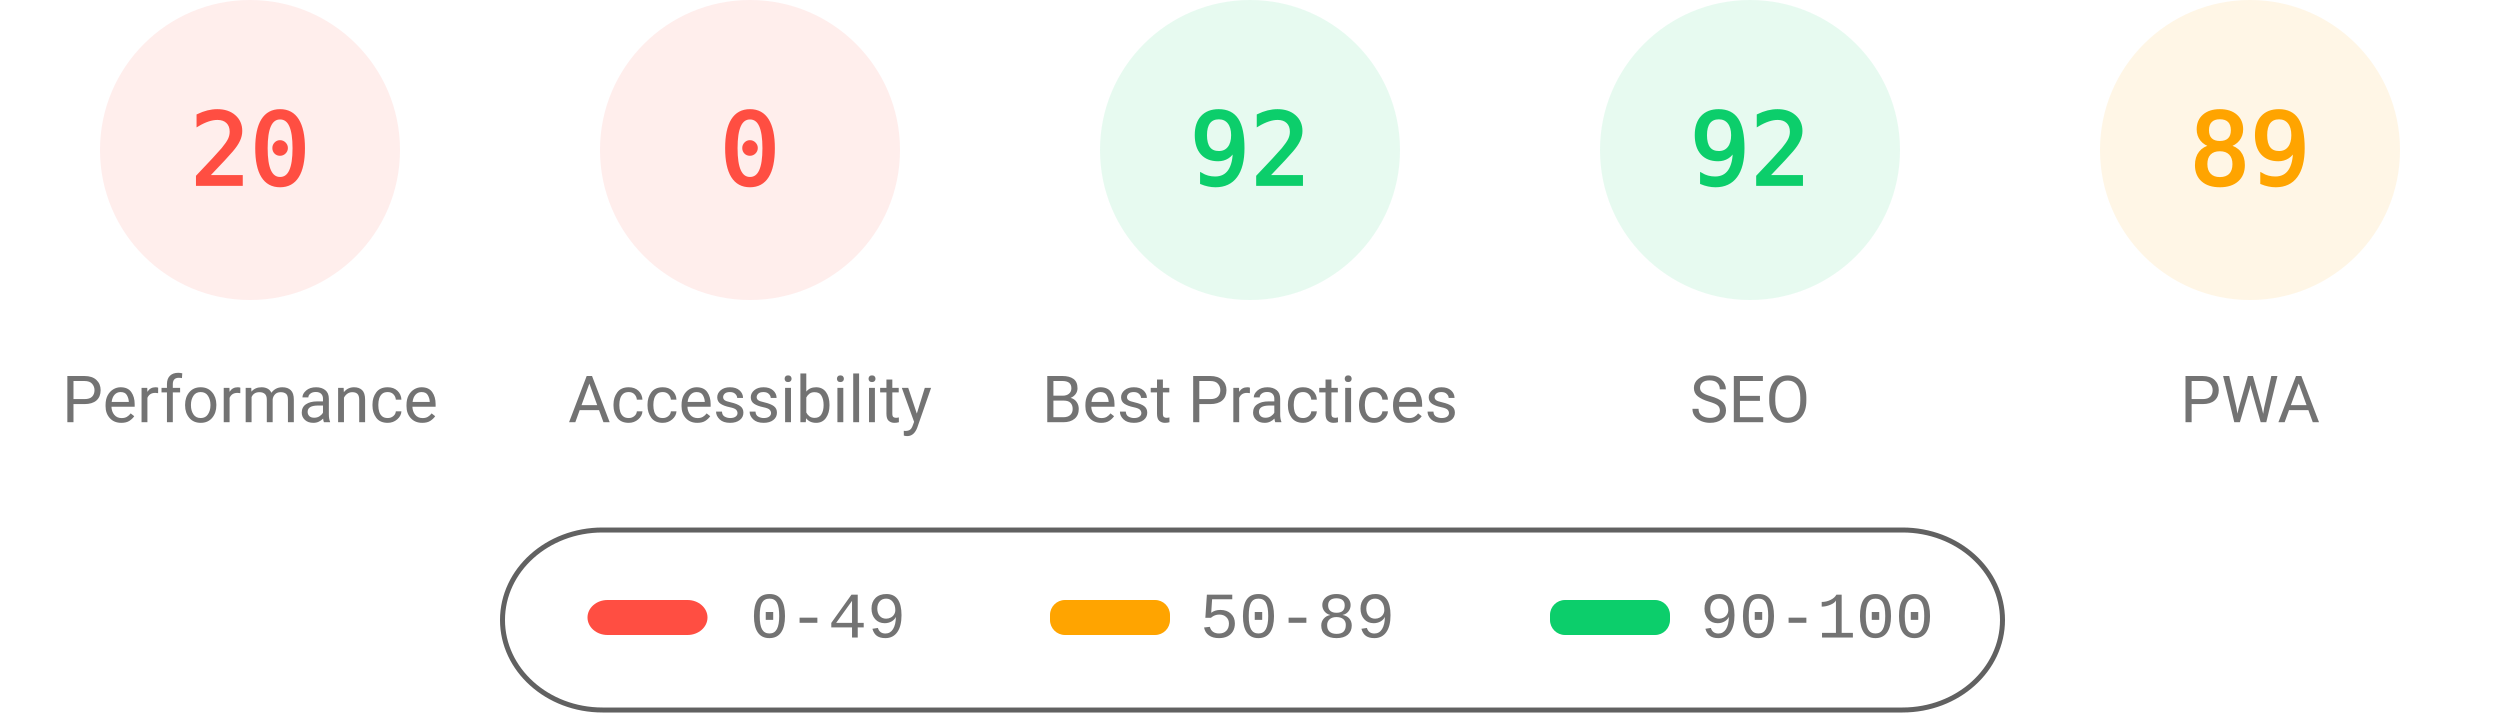
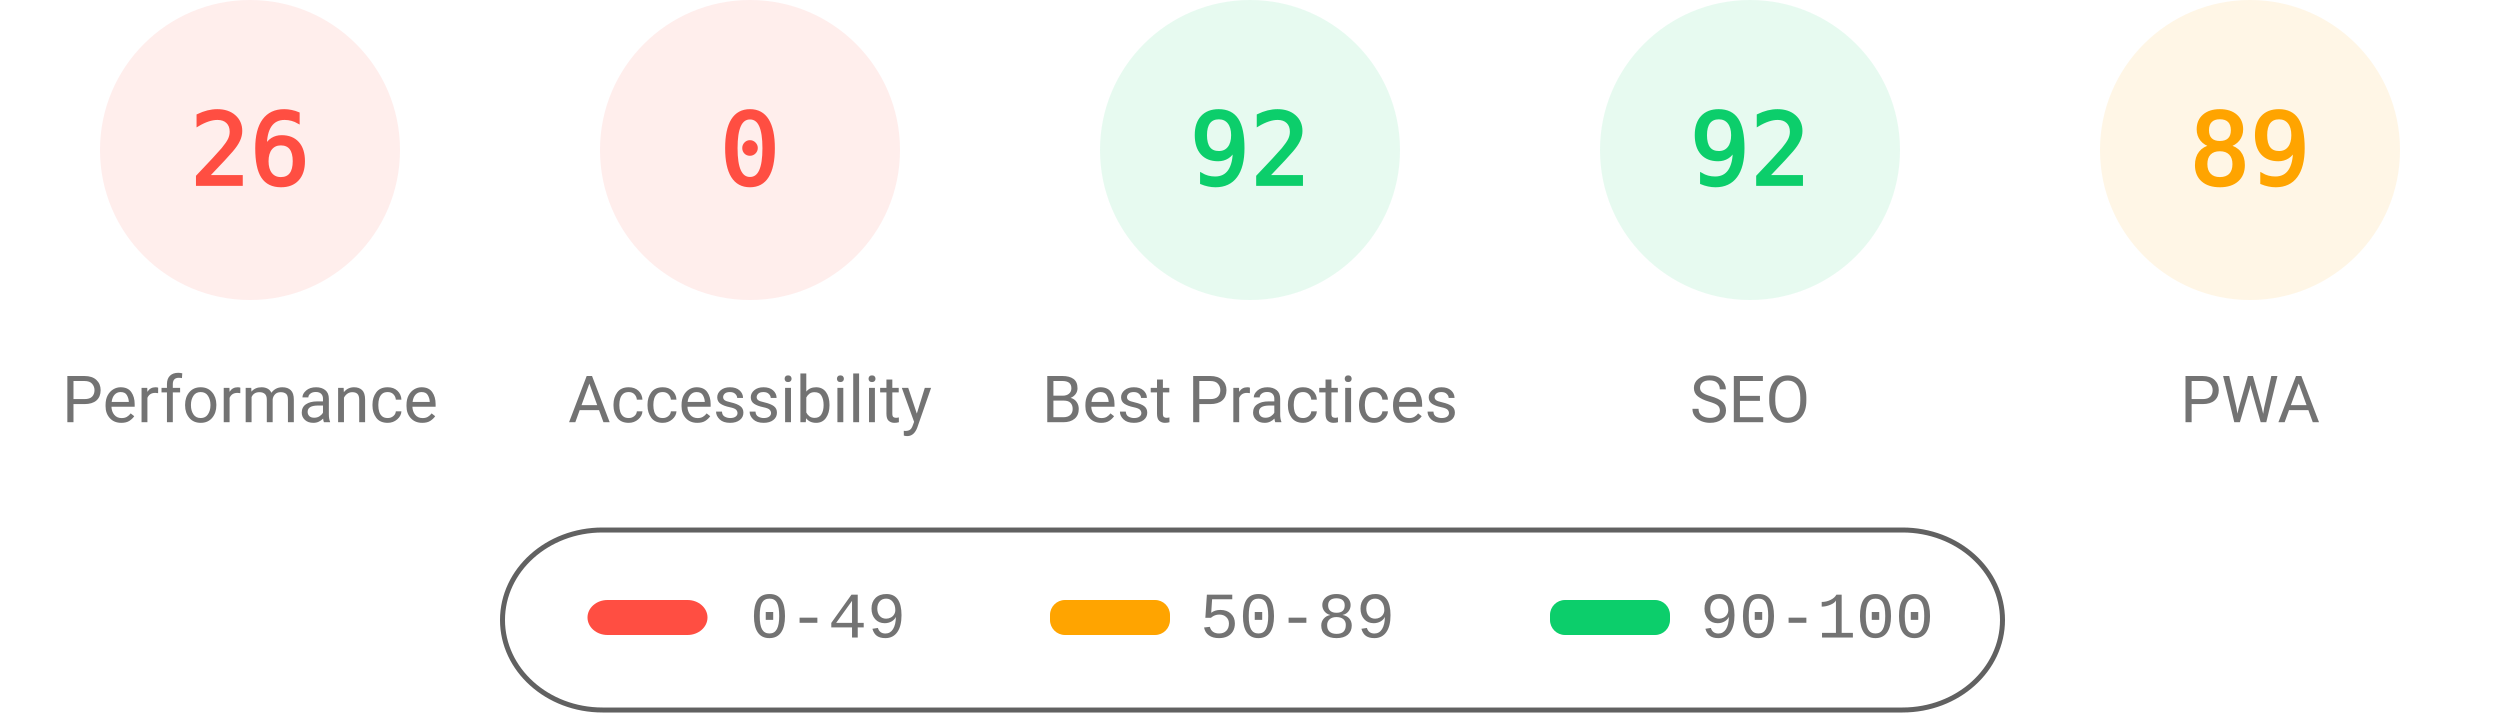
<svg xmlns="http://www.w3.org/2000/svg" fill="none" width="1000" height="285">
  <style>.gauge-base{opacity:.1}.gauge-arc{fill:none;animation-delay:250ms;stroke-linecap:round;transform:rotate(-90deg);transform-origin:100px 60px;animation:load-gauge 1s ease forwards}.guage-text{font-size:40px;font-family:monospace;text-align:center}.guage-red{color:#ff4e42;fill:#ff4e42;stroke:#ff4e42}.guage-orange{color:#ffa400;fill:#ffa400;stroke:#ffa400}.guage-green{color:#0cce6b;fill:#0cce6b;stroke:#0cce6b}.guage-undefined{color:#5c5c5c;fill:#5c5c5c;stroke:#5c5c5c}.guage-title{color:#737373;fill:#737373;stroke:none;font-size:26px;line-height:26px;font-family:Roboto,Halvetica,Arial,sans-serif}@keyframes load-gauge{from{stroke-dasharray:0 352.858}}</style>
  <svg class="guage-div guage-perf guage-red" viewBox="0 0 200 200" width="200" height="200">
    <circle class="gauge-base" r="56" cx="100" cy="60" stroke-width="8" />
-     <circle class="gauge-arc guage-arc-1" r="56" cx="100" cy="60" stroke-width="8" style="stroke-dasharray:70.372,351.858" />
-     <text class="guage-text" x="100" y="60" alignment-baseline="central" dominant-baseline="central" text-anchor="middle">20</text>
+     <circle class="gauge-arc guage-arc-1" r="56" cx="100" cy="60" stroke-width="8" style="stroke-dasharray:91.483,351.858" />
+     <text class="guage-text" x="100" y="60" alignment-baseline="central" dominant-baseline="central" text-anchor="middle">26</text>
    <text class="guage-title" x="100" y="160" alignment-baseline="central" dominant-baseline="central" text-anchor="middle">Performance</text>
  </svg>
  <svg class="guage-div guage-acc guage-red" viewBox="0 0 200 200" width="200" height="200" x="200">
    <circle class="gauge-base" r="56" cx="100" cy="60" stroke-width="8" />
    <circle class="gauge-arc guage-arc-2" r="56" cx="100" cy="60" stroke-width="8" style="stroke-dasharray:0,351.858" />
    <text class="guage-text" x="100" y="60" alignment-baseline="central" dominant-baseline="central" text-anchor="middle">0</text>
    <text class="guage-title" x="100" y="160" alignment-baseline="central" dominant-baseline="central" text-anchor="middle">Accessibility</text>
  </svg>
  <svg class="guage-div guage-best guage-green" viewBox="0 0 200 200" width="200" height="200" x="400">
    <circle class="gauge-base" r="56" cx="100" cy="60" stroke-width="8" />
    <circle class="gauge-arc guage-arc-3" r="56" cx="100" cy="60" stroke-width="8" style="stroke-dasharray:323.709,351.858" />
    <text class="guage-text" x="100" y="60" alignment-baseline="central" dominant-baseline="central" text-anchor="middle">92</text>
    <text class="guage-title" x="100" y="160" alignment-baseline="central" dominant-baseline="central" text-anchor="middle">Best Practices</text>
  </svg>
  <svg class="guage-div guage-seo guage-green" viewBox="0 0 200 200" width="200" height="200" x="600">
    <circle class="gauge-base" r="56" cx="100" cy="60" stroke-width="8" />
    <circle class="gauge-arc guage-arc-4" r="56" cx="100" cy="60" stroke-width="8" style="stroke-dasharray:323.709,351.858" />
    <text class="guage-text" x="100" y="60" alignment-baseline="central" dominant-baseline="central" text-anchor="middle">92</text>
    <text class="guage-title" x="100" y="160" alignment-baseline="central" dominant-baseline="central" text-anchor="middle">SEO</text>
  </svg>
  <svg class="guage-div guage-pwa guage-orange" viewBox="0 0 200 200" width="200" height="200" x="800">
    <circle class="gauge-base" r="56" cx="100" cy="60" stroke-width="8" />
    <circle class="gauge-arc guage-arc-4" r="56" cx="100" cy="60" stroke-width="8" style="stroke-dasharray:313.154,351.858" />
    <text class="guage-text" x="100" y="60" alignment-baseline="central" dominant-baseline="central" text-anchor="middle">89</text>
    <text class="guage-title" x="100" y="160" alignment-baseline="central" dominant-baseline="central" text-anchor="middle">PWA</text>
  </svg>
  <svg width="604" height="76" x="200" y="210">
    <path fill="none" id="canvas_background" d="M-1-1h604v80H-1z" />
    <rect fill-opacity="0" stroke="#616161" stroke-width="2" rx="40" id="svg_2" height="72" width="600" y="2" x="1" fill="#000" />
    <rect stroke="#000" rx="8" id="svg_3" height="14" width="48" y="30" x="35" stroke-opacity="null" stroke-width="0" fill="#ff4e42" />
    <rect stroke="#000" rx="6" id="svg_4" height="14" width="48" y="30" x="220" stroke-opacity="null" stroke-width="0" fill="#ffa400" />
    <rect stroke="#000" rx="6" id="svg_5" height="14" width="48" y="30" x="420" stroke-opacity="null" stroke-width="0" fill="#0cce6b" />
    <text xml:space="preserve" text-anchor="start" font-family="'Courier New', Courier, monospace" font-size="26" id="svg_6" y="45" x="100" stroke-opacity="null" stroke-width="0" stroke="#000" fill="#737373">0-49</text>
    <text xml:space="preserve" text-anchor="start" font-family="'Courier New', Courier, monospace" font-size="26" id="svg_7" y="45" x="280" stroke-opacity="null" stroke-width="0" stroke="#000" fill="#737373">50-89</text>
    <text xml:space="preserve" text-anchor="start" font-family="'Courier New', Courier, monospace" font-size="26" id="svg_8" y="45" x="480" stroke-opacity="null" stroke-width="0" stroke="#000" fill="#737373">90-100</text>
  </svg>
</svg>
